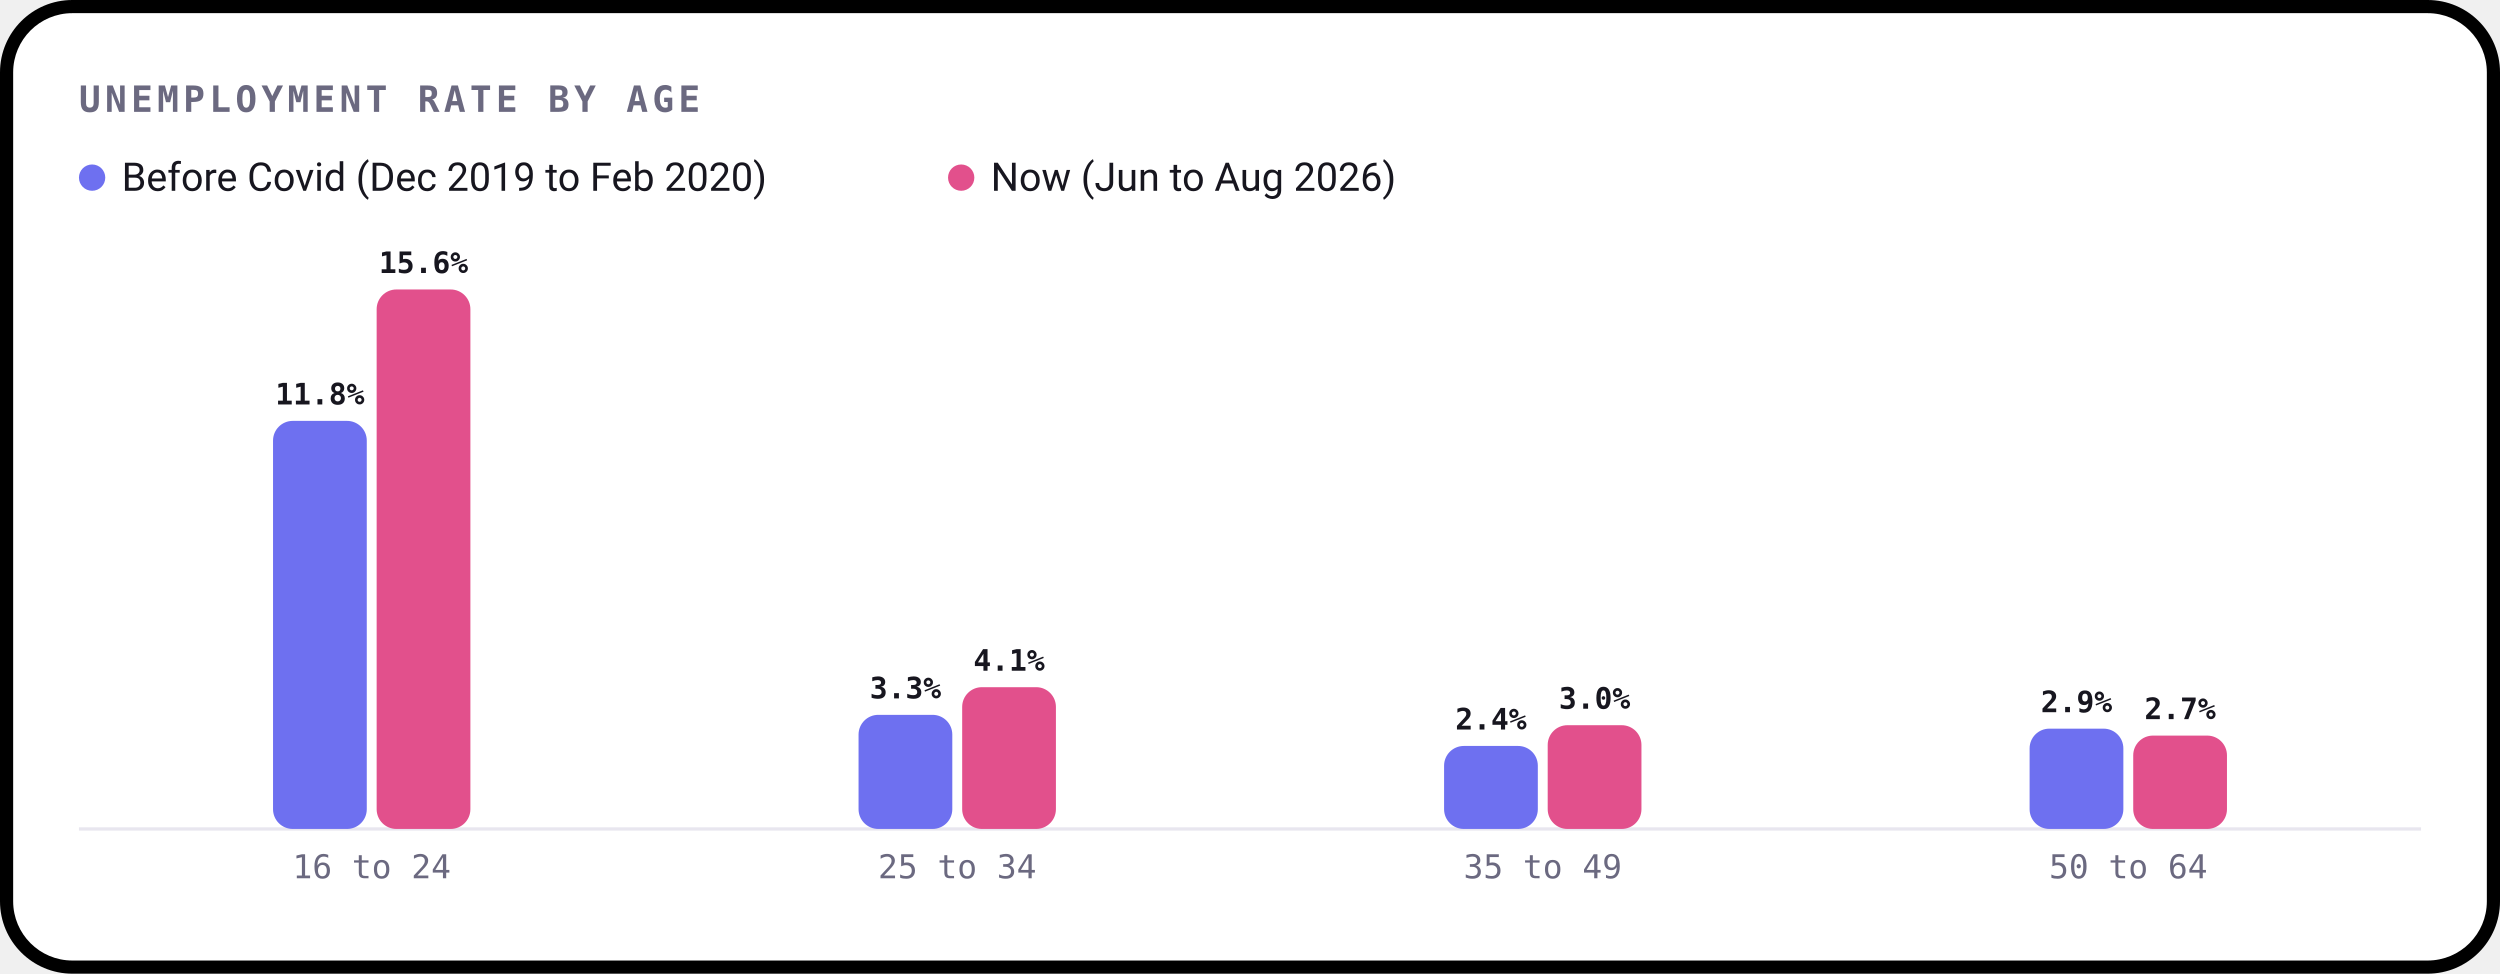
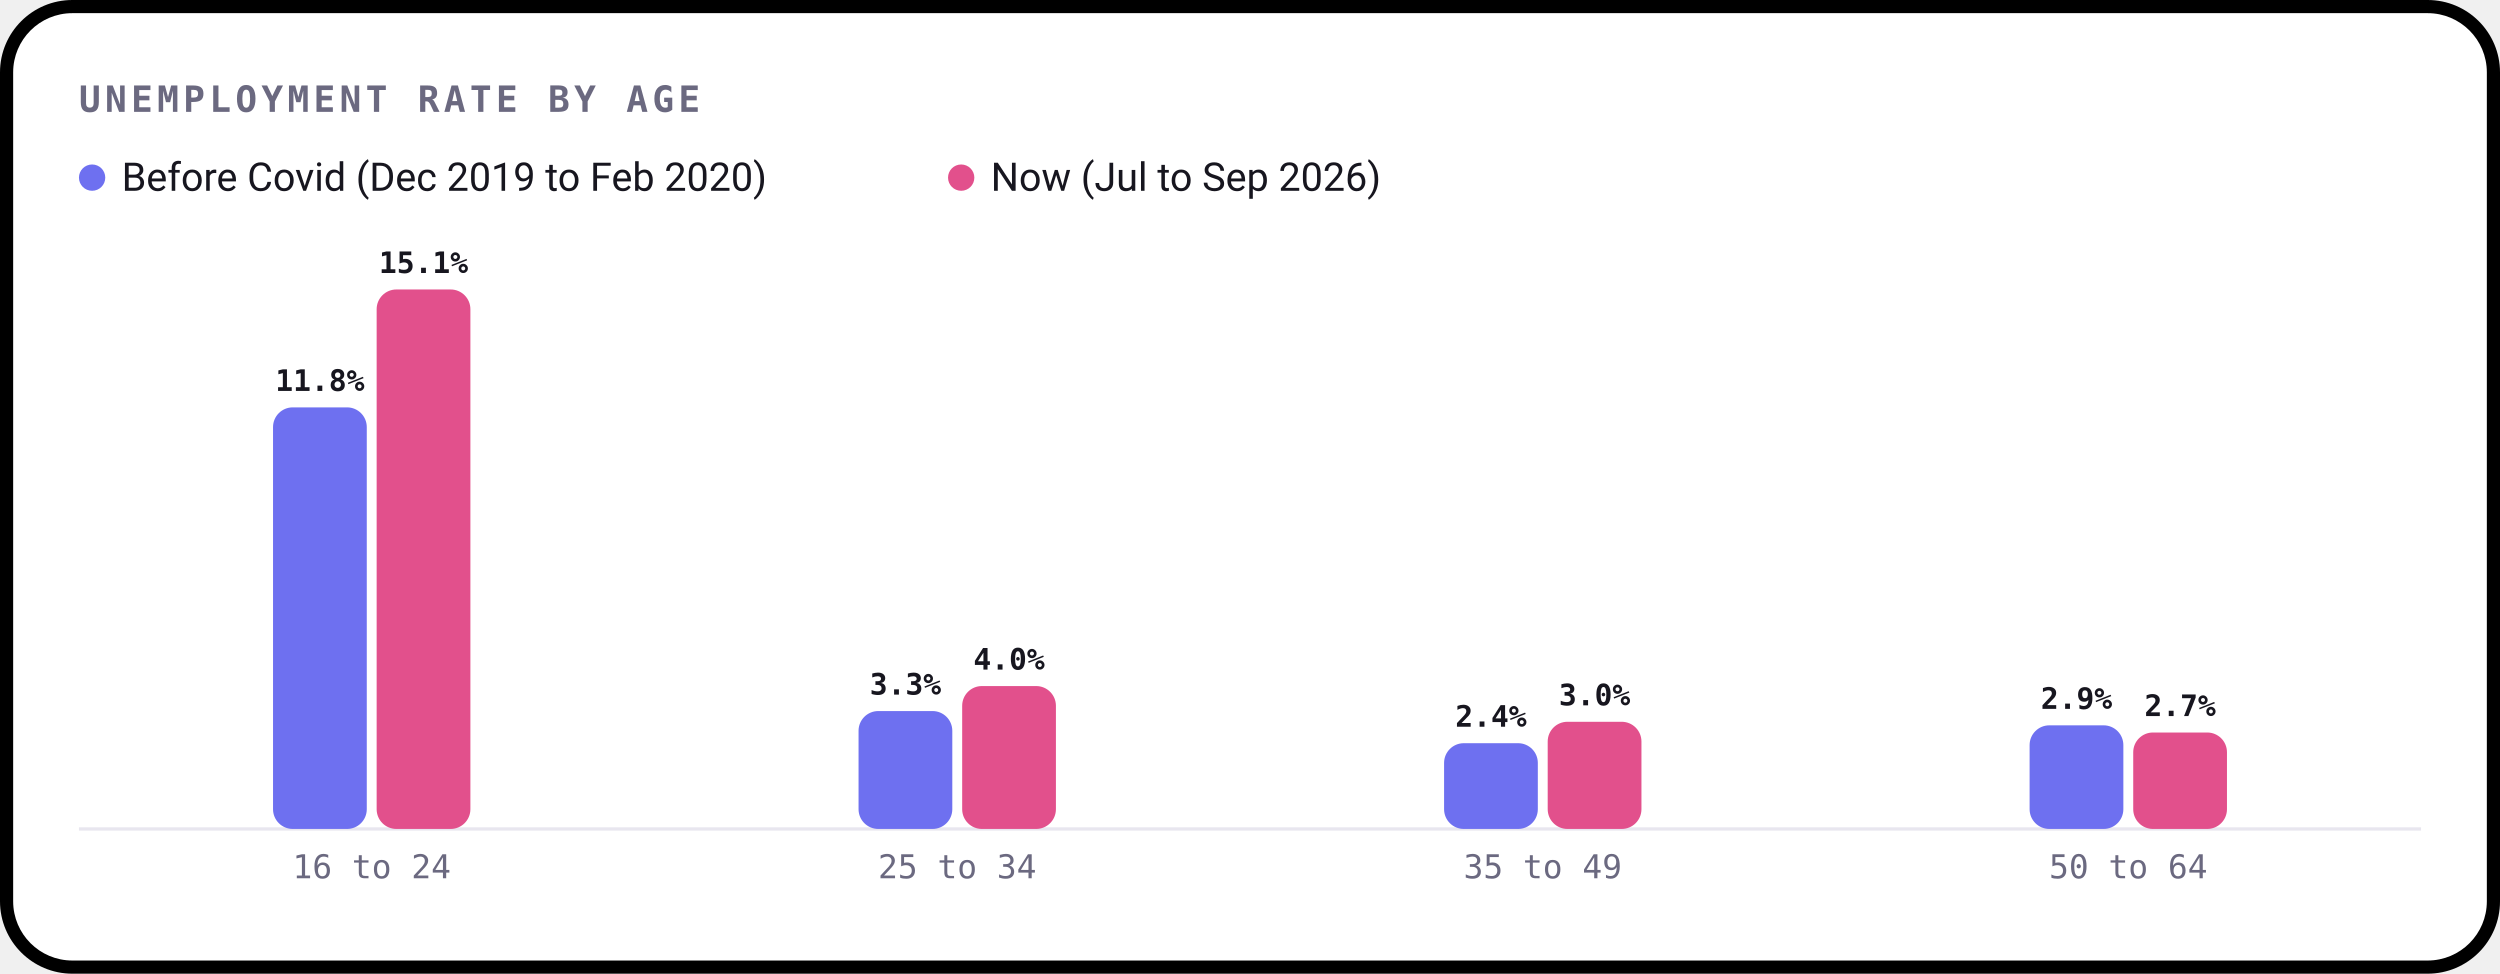
<svg xmlns="http://www.w3.org/2000/svg" viewBox="0 0 760 296" width="760" height="296" role="img" aria-label="Unemployment rate by age: 2 series across 4 groups">
  <rect width="760" height="296" rx="22" fill="#000000" />
  <rect x="4" y="4" width="752" height="288" rx="18" fill="#ffffff" />
  <text x="24" y="34" fill="#6b6980" font-family="ui-monospace,SFMono-Regular,Menlo,Consolas,monospace" font-size="11" font-weight="600" letter-spacing="1.3">UNEMPLOYMENT RATE BY AGE</text>
  <circle cx="28" cy="54" r="4" fill="#6E70F0" />
  <text x="37" y="58" fill="#17161f" font-family="ui-sans-serif,system-ui,-apple-system,'Segoe UI',Roboto,Helvetica,Arial,sans-serif" font-size="12">Before Covid (Dec 2019 to Feb 2020)</text>
  <circle cx="292.2" cy="54" r="4" fill="#E2508C" />
-   <text x="301.2" y="58" fill="#17161f" font-family="ui-sans-serif,system-ui,-apple-system,'Segoe UI',Roboto,Helvetica,Arial,sans-serif" font-size="12">Now (Jun to Aug 2026)</text>
+   <text x="301.2" y="58" fill="#17161f" font-family="ui-sans-serif,system-ui,-apple-system,'Segoe UI',Roboto,Helvetica,Arial,sans-serif" font-size="12">Now (Jul to Sep 2026)</text>
  <line x1="24" x2="736" y1="252" y2="252" stroke="#e8e6ef" />
-   <rect x="83" y="127.95" width="28.5" height="124.05" rx="6" fill="#6E70F0" fill-opacity="1" />
-   <text x="97.25" y="122.95" text-anchor="middle" fill="#17161f" font-family="ui-monospace,SFMono-Regular,Menlo,Consolas,monospace" font-size="9" font-weight="600">11.8%</text>
+   <rect x="83" y="123.84" width="28.5" height="128.16" rx="6" fill="#6E70F0" fill-opacity="1" />
+   <text x="97.25" y="118.84" text-anchor="middle" fill="#17161f" font-family="ui-monospace,SFMono-Regular,Menlo,Consolas,monospace" font-size="9" font-weight="600">11.8%</text>
  <rect x="114.5" y="88" width="28.5" height="164" rx="6" fill="#E2508C" fill-opacity="1" />
-   <text x="128.75" y="83" text-anchor="middle" fill="#17161f" font-family="ui-monospace,SFMono-Regular,Menlo,Consolas,monospace" font-size="9" font-weight="600">15.6%</text>
+   <text x="128.75" y="83" text-anchor="middle" fill="#17161f" font-family="ui-monospace,SFMono-Regular,Menlo,Consolas,monospace" font-size="9" font-weight="600">15.1%</text>
  <text x="113" y="267" fill="#6b6980" font-family="ui-monospace,SFMono-Regular,Menlo,Consolas,monospace" font-size="10" text-anchor="middle">16 to 24</text>
-   <rect x="261" y="217.31" width="28.5" height="34.69" rx="6" fill="#6E70F0" fill-opacity="1" />
-   <text x="275.25" y="212.31" text-anchor="middle" fill="#17161f" font-family="ui-monospace,SFMono-Regular,Menlo,Consolas,monospace" font-size="9" font-weight="600">3.3%</text>
-   <rect x="292.5" y="208.9" width="28.5" height="43.1" rx="6" fill="#E2508C" fill-opacity="1" />
-   <text x="306.75" y="203.9" text-anchor="middle" fill="#17161f" font-family="ui-monospace,SFMono-Regular,Menlo,Consolas,monospace" font-size="9" font-weight="600">4.1%</text>
+   <rect x="261" y="216.16" width="28.5" height="35.84" rx="6" fill="#6E70F0" fill-opacity="1" />
+   <text x="275.25" y="211.16" text-anchor="middle" fill="#17161f" font-family="ui-monospace,SFMono-Regular,Menlo,Consolas,monospace" font-size="9" font-weight="600">3.3%</text>
+   <rect x="292.5" y="208.56" width="28.5" height="43.44" rx="6" fill="#E2508C" fill-opacity="1" />
+   <text x="306.75" y="203.56" text-anchor="middle" fill="#17161f" font-family="ui-monospace,SFMono-Regular,Menlo,Consolas,monospace" font-size="9" font-weight="600">4.0%</text>
  <text x="291" y="267" fill="#6b6980" font-family="ui-monospace,SFMono-Regular,Menlo,Consolas,monospace" font-size="10" text-anchor="middle">25 to 34</text>
-   <rect x="439" y="226.77" width="28.5" height="25.23" rx="6" fill="#6E70F0" fill-opacity="1" />
-   <text x="453.25" y="221.77" text-anchor="middle" fill="#17161f" font-family="ui-monospace,SFMono-Regular,Menlo,Consolas,monospace" font-size="9" font-weight="600">2.4%</text>
-   <rect x="470.5" y="220.46" width="28.5" height="31.54" rx="6" fill="#E2508C" fill-opacity="1" />
-   <text x="484.75" y="215.46" text-anchor="middle" fill="#17161f" font-family="ui-monospace,SFMono-Regular,Menlo,Consolas,monospace" font-size="9" font-weight="600">3.0%</text>
+   <rect x="439" y="225.93" width="28.5" height="26.07" rx="6" fill="#6E70F0" fill-opacity="1" />
+   <text x="453.25" y="220.93" text-anchor="middle" fill="#17161f" font-family="ui-monospace,SFMono-Regular,Menlo,Consolas,monospace" font-size="9" font-weight="600">2.4%</text>
+   <rect x="470.5" y="219.42" width="28.5" height="32.58" rx="6" fill="#E2508C" fill-opacity="1" />
+   <text x="484.75" y="214.42" text-anchor="middle" fill="#17161f" font-family="ui-monospace,SFMono-Regular,Menlo,Consolas,monospace" font-size="9" font-weight="600">3.0%</text>
  <text x="469" y="267" fill="#6b6980" font-family="ui-monospace,SFMono-Regular,Menlo,Consolas,monospace" font-size="10" text-anchor="middle">35 to 49</text>
-   <rect x="617" y="221.51" width="28.5" height="30.49" rx="6" fill="#6E70F0" fill-opacity="1" />
-   <text x="631.25" y="216.51" text-anchor="middle" fill="#17161f" font-family="ui-monospace,SFMono-Regular,Menlo,Consolas,monospace" font-size="9" font-weight="600">2.9%</text>
-   <rect x="648.5" y="223.62" width="28.5" height="28.38" rx="6" fill="#E2508C" fill-opacity="1" />
-   <text x="662.75" y="218.62" text-anchor="middle" fill="#17161f" font-family="ui-monospace,SFMono-Regular,Menlo,Consolas,monospace" font-size="9" font-weight="600">2.7%</text>
+   <rect x="617" y="220.5" width="28.5" height="31.5" rx="6" fill="#6E70F0" fill-opacity="1" />
+   <text x="631.25" y="215.5" text-anchor="middle" fill="#17161f" font-family="ui-monospace,SFMono-Regular,Menlo,Consolas,monospace" font-size="9" font-weight="600">2.9%</text>
+   <rect x="648.5" y="222.68" width="28.5" height="29.32" rx="6" fill="#E2508C" fill-opacity="1" />
+   <text x="662.75" y="217.68" text-anchor="middle" fill="#17161f" font-family="ui-monospace,SFMono-Regular,Menlo,Consolas,monospace" font-size="9" font-weight="600">2.7%</text>
  <text x="647" y="267" fill="#6b6980" font-family="ui-monospace,SFMono-Regular,Menlo,Consolas,monospace" font-size="10" text-anchor="middle">50 to 64</text>
</svg>
